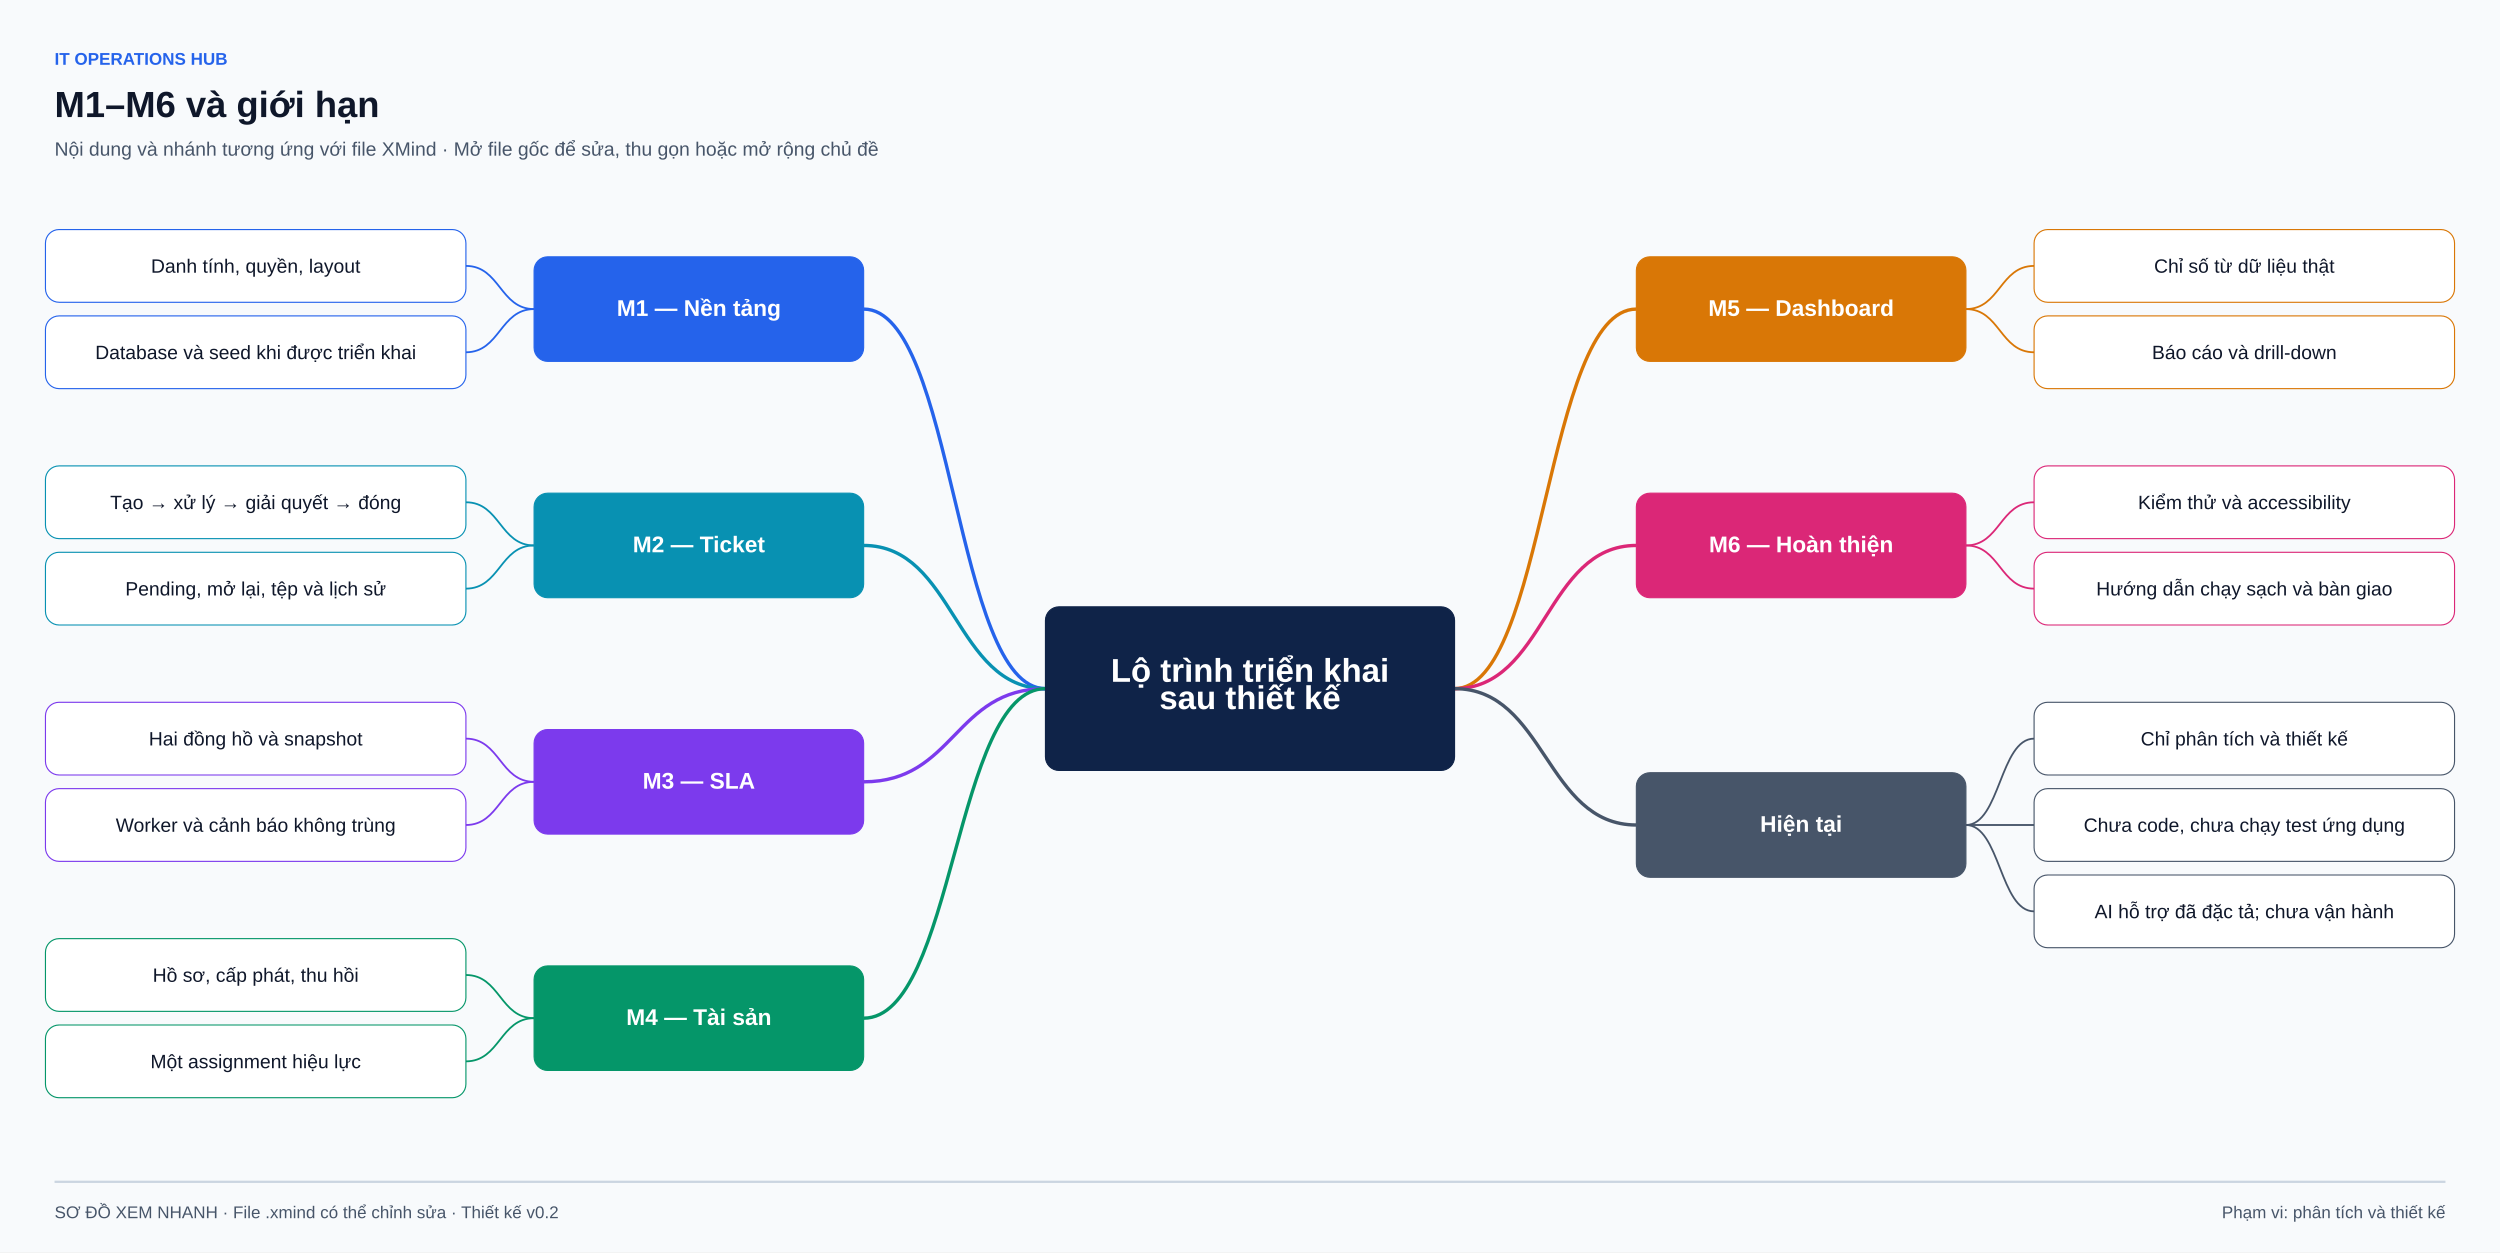
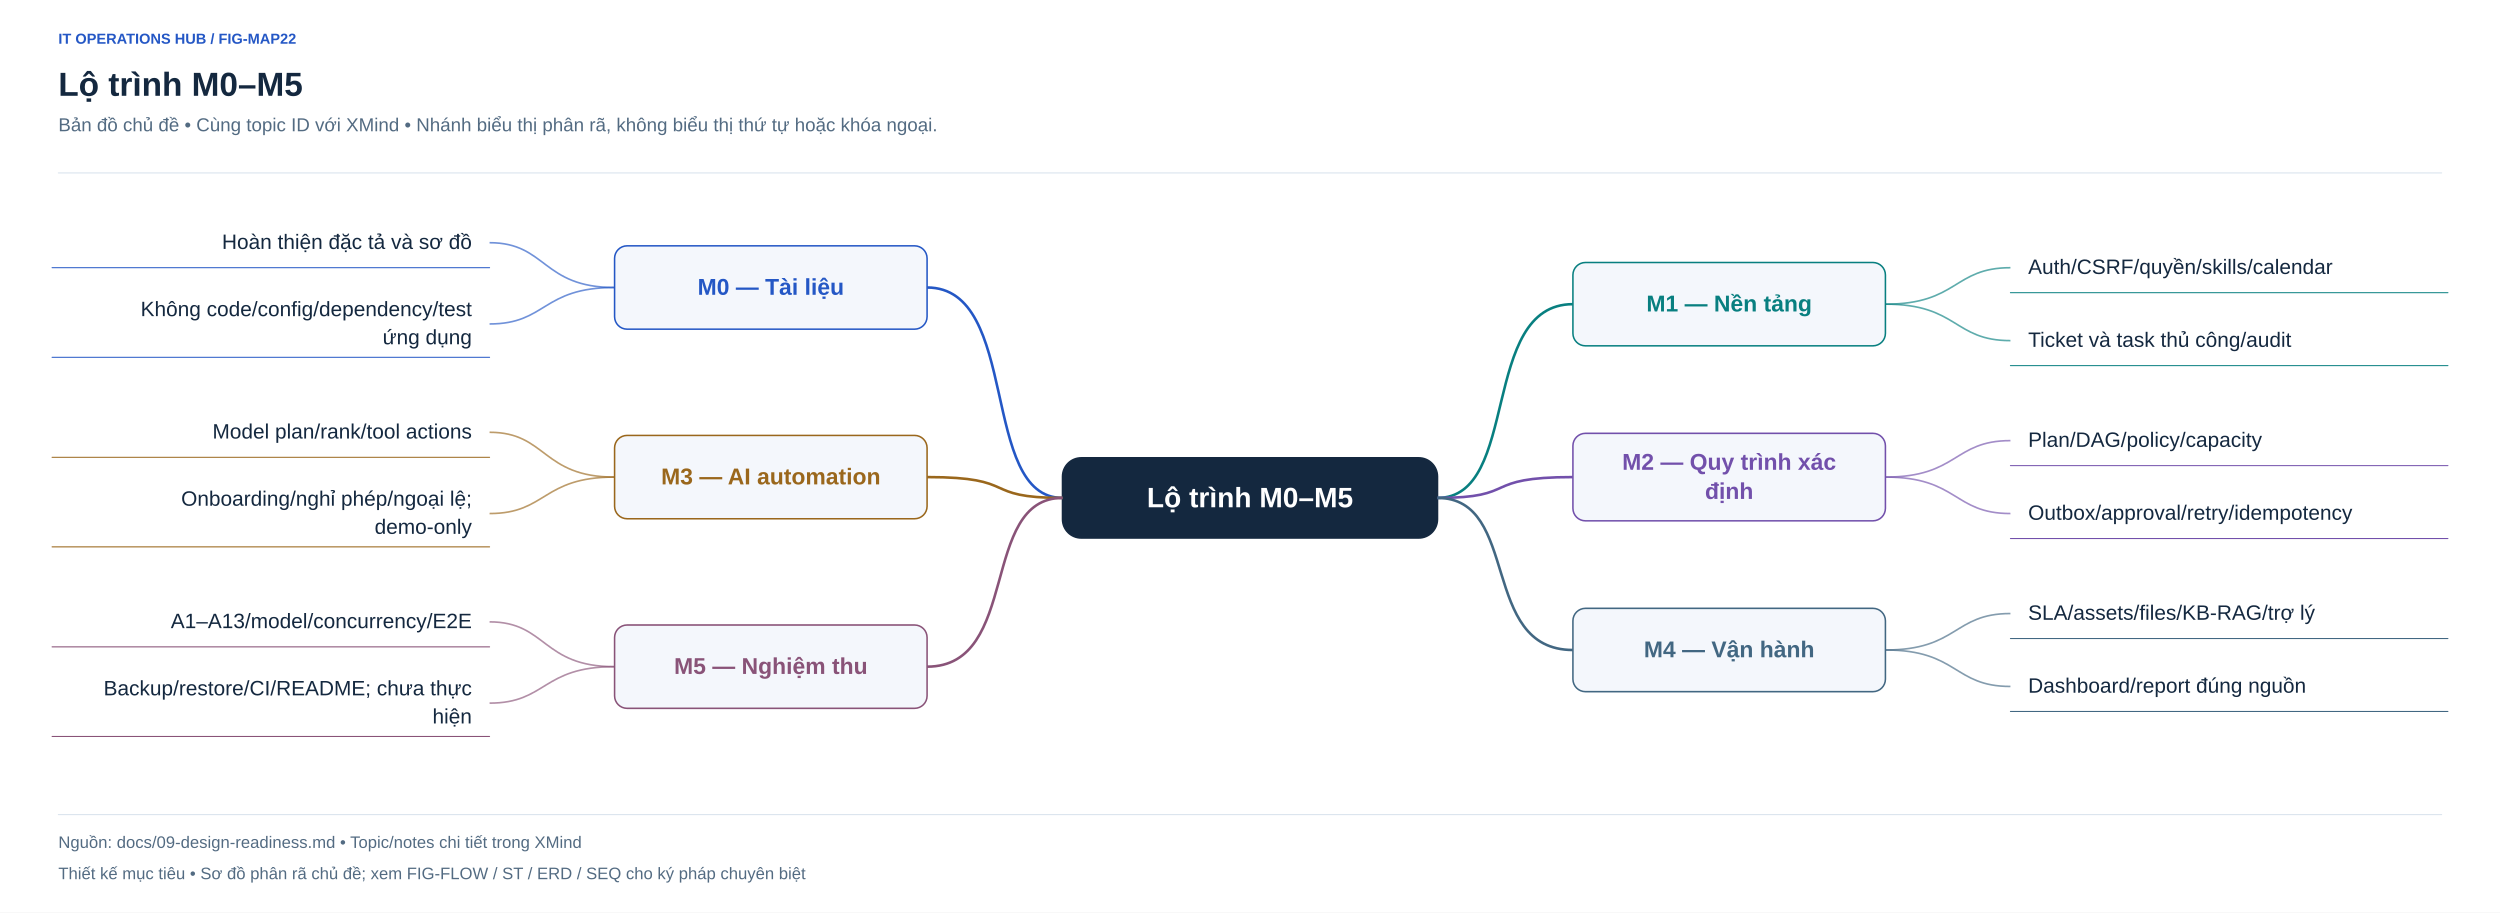
- <svg xmlns="http://www.w3.org/2000/svg" width="2200" height="1102" viewBox="0 0 2200 1102" role="img" aria-labelledby="title desc">
-   <style>text{font-family:Segoe UI,Arial,sans-serif}</style>
-   <rect x="0" y="0" width="2200" height="1102" rx="0" fill="#F8FAFC" />
-   <text x="48" y="57" font-size="15" font-weight="700" fill="#2563EB" text-anchor="start">IT OPERATIONS HUB</text>
-   <text x="48" y="103" font-size="32" font-weight="700" fill="#0F172A" text-anchor="start">M1–M6 và giới hạn</text>
-   <text x="48" y="137" font-size="17" font-weight="400" fill="#475569" text-anchor="start">Nội dung và nhánh tương ứng với file XMind · Mở file gốc để sửa, thu gọn hoặc mở rộng chủ đề</text>
-   <path d="M 920 606.0 C 840.0 606.0 840.0 272.0 760 272.0" fill="none" stroke="#2563EB" stroke-width="3" />
-   <path d="M 470 272.0 C 440.0 272.0 440.0 234.0 410 234.0" fill="none" stroke="#2563EB" stroke-width="1.6" />
-   <rect x="40" y="202.0" width="370" height="64" rx="12" fill="white" stroke="#2563EB" />
-   <text x="225.0" y="240.0" font-size="17" font-weight="400" fill="#0F172A" text-anchor="middle">Danh tính, quyền, layout</text>
-   <path d="M 470 272.0 C 440.0 272.0 440.0 310.0 410 310.0" fill="none" stroke="#2563EB" stroke-width="1.6" />
-   <rect x="40" y="278.0" width="370" height="64" rx="12" fill="white" stroke="#2563EB" />
-   <text x="225.0" y="316.0" font-size="17" font-weight="400" fill="#0F172A" text-anchor="middle">Database và seed khi được triển khai</text>
-   <rect x="470" y="226.0" width="290" height="92" rx="12" fill="#2563EB" stroke="#2563EB" />
-   <text x="615.0" y="278.0" font-size="20" font-weight="600" fill="white" text-anchor="middle">M1 — Nền tảng</text>
-   <path d="M 920 606.0 C 840.0 606.0 840.0 480.0 760 480.0" fill="none" stroke="#0891B2" stroke-width="3" />
-   <path d="M 470 480.0 C 440.0 480.0 440.0 442.0 410 442.0" fill="none" stroke="#0891B2" stroke-width="1.6" />
-   <rect x="40" y="410.0" width="370" height="64" rx="12" fill="white" stroke="#0891B2" />
-   <text x="225.0" y="448.0" font-size="17" font-weight="400" fill="#0F172A" text-anchor="middle">Tạo → xử lý → giải quyết → đóng</text>
-   <path d="M 470 480.0 C 440.0 480.0 440.0 518.0 410 518.0" fill="none" stroke="#0891B2" stroke-width="1.6" />
-   <rect x="40" y="486.0" width="370" height="64" rx="12" fill="white" stroke="#0891B2" />
-   <text x="225.0" y="524.0" font-size="17" font-weight="400" fill="#0F172A" text-anchor="middle">Pending, mở lại, tệp và lịch sử</text>
-   <rect x="470" y="434.0" width="290" height="92" rx="12" fill="#0891B2" stroke="#0891B2" />
-   <text x="615.0" y="486.0" font-size="20" font-weight="600" fill="white" text-anchor="middle">M2 — Ticket</text>
-   <path d="M 920 606.0 C 840.0 606.0 840.0 688.0 760 688.0" fill="none" stroke="#7C3AED" stroke-width="3" />
-   <path d="M 470 688.0 C 440.0 688.0 440.0 650.0 410 650.0" fill="none" stroke="#7C3AED" stroke-width="1.6" />
-   <rect x="40" y="618.0" width="370" height="64" rx="12" fill="white" stroke="#7C3AED" />
-   <text x="225.0" y="656.0" font-size="17" font-weight="400" fill="#0F172A" text-anchor="middle">Hai đồng hồ và snapshot</text>
-   <path d="M 470 688.0 C 440.0 688.0 440.0 726.0 410 726.0" fill="none" stroke="#7C3AED" stroke-width="1.6" />
-   <rect x="40" y="694.0" width="370" height="64" rx="12" fill="white" stroke="#7C3AED" />
-   <text x="225.0" y="732.0" font-size="17" font-weight="400" fill="#0F172A" text-anchor="middle">Worker và cảnh báo không trùng</text>
-   <rect x="470" y="642.0" width="290" height="92" rx="12" fill="#7C3AED" stroke="#7C3AED" />
-   <text x="615.0" y="694.0" font-size="20" font-weight="600" fill="white" text-anchor="middle">M3 — SLA</text>
-   <path d="M 920 606.0 C 840.0 606.0 840.0 896.0 760 896.0" fill="none" stroke="#059669" stroke-width="3" />
-   <path d="M 470 896.0 C 440.0 896.0 440.0 858.0 410 858.0" fill="none" stroke="#059669" stroke-width="1.6" />
-   <rect x="40" y="826.0" width="370" height="64" rx="12" fill="white" stroke="#059669" />
-   <text x="225.0" y="864.0" font-size="17" font-weight="400" fill="#0F172A" text-anchor="middle">Hồ sơ, cấp phát, thu hồi</text>
-   <path d="M 470 896.0 C 440.0 896.0 440.0 934.0 410 934.0" fill="none" stroke="#059669" stroke-width="1.6" />
-   <rect x="40" y="902.0" width="370" height="64" rx="12" fill="white" stroke="#059669" />
-   <text x="225.0" y="940.0" font-size="17" font-weight="400" fill="#0F172A" text-anchor="middle">Một assignment hiệu lực</text>
-   <rect x="470" y="850.0" width="290" height="92" rx="12" fill="#059669" stroke="#059669" />
-   <text x="615.0" y="902.0" font-size="20" font-weight="600" fill="white" text-anchor="middle">M4 — Tài sản</text>
-   <path d="M 1280 606.0 C 1360.0 606.0 1360.0 272.0 1440 272.0" fill="none" stroke="#D97706" stroke-width="3" />
-   <path d="M 1730 272.0 C 1760.0 272.0 1760.0 234.0 1790 234.0" fill="none" stroke="#D97706" stroke-width="1.6" />
-   <rect x="1790" y="202.0" width="370" height="64" rx="12" fill="white" stroke="#D97706" />
-   <text x="1975.0" y="240.0" font-size="17" font-weight="400" fill="#0F172A" text-anchor="middle">Chỉ số từ dữ liệu thật</text>
-   <path d="M 1730 272.0 C 1760.0 272.0 1760.0 310.0 1790 310.0" fill="none" stroke="#D97706" stroke-width="1.6" />
-   <rect x="1790" y="278.0" width="370" height="64" rx="12" fill="white" stroke="#D97706" />
-   <text x="1975.0" y="316.0" font-size="17" font-weight="400" fill="#0F172A" text-anchor="middle">Báo cáo và drill-down</text>
-   <rect x="1440" y="226.0" width="290" height="92" rx="12" fill="#D97706" stroke="#D97706" />
-   <text x="1585.0" y="278.0" font-size="20" font-weight="600" fill="white" text-anchor="middle">M5 — Dashboard</text>
-   <path d="M 1280 606.0 C 1360.0 606.0 1360.0 480.0 1440 480.0" fill="none" stroke="#DB2777" stroke-width="3" />
-   <path d="M 1730 480.0 C 1760.0 480.0 1760.0 442.0 1790 442.0" fill="none" stroke="#DB2777" stroke-width="1.6" />
-   <rect x="1790" y="410.0" width="370" height="64" rx="12" fill="white" stroke="#DB2777" />
-   <text x="1975.0" y="448.0" font-size="17" font-weight="400" fill="#0F172A" text-anchor="middle">Kiểm thử và accessibility</text>
-   <path d="M 1730 480.0 C 1760.0 480.0 1760.0 518.0 1790 518.0" fill="none" stroke="#DB2777" stroke-width="1.6" />
-   <rect x="1790" y="486.0" width="370" height="64" rx="12" fill="white" stroke="#DB2777" />
-   <text x="1975.0" y="524.0" font-size="17" font-weight="400" fill="#0F172A" text-anchor="middle">Hướng dẫn chạy sạch và bàn giao</text>
-   <rect x="1440" y="434.0" width="290" height="92" rx="12" fill="#DB2777" stroke="#DB2777" />
-   <text x="1585.0" y="486.0" font-size="20" font-weight="600" fill="white" text-anchor="middle">M6 — Hoàn thiện</text>
-   <path d="M 1280 606.0 C 1360.0 606.0 1360.0 726.0 1440 726.0" fill="none" stroke="#475569" stroke-width="3" />
-   <path d="M 1730 726.0 C 1760.0 726.0 1760.0 650.0 1790 650.0" fill="none" stroke="#475569" stroke-width="1.6" />
-   <rect x="1790" y="618.0" width="370" height="64" rx="12" fill="white" stroke="#475569" />
-   <text x="1975.0" y="656.0" font-size="17" font-weight="400" fill="#0F172A" text-anchor="middle">Chỉ phân tích và thiết kế</text>
-   <path d="M 1730 726.0 C 1760.0 726.0 1760.0 726.0 1790 726.0" fill="none" stroke="#475569" stroke-width="1.6" />
-   <rect x="1790" y="694.0" width="370" height="64" rx="12" fill="white" stroke="#475569" />
-   <text x="1975.0" y="732.0" font-size="17" font-weight="400" fill="#0F172A" text-anchor="middle">Chưa code, chưa chạy test ứng dụng</text>
-   <path d="M 1730 726.0 C 1760.0 726.0 1760.0 802.0 1790 802.0" fill="none" stroke="#475569" stroke-width="1.6" />
-   <rect x="1790" y="770.0" width="370" height="64" rx="12" fill="white" stroke="#475569" />
-   <text x="1975.0" y="808.0" font-size="17" font-weight="400" fill="#0F172A" text-anchor="middle">AI hỗ trợ đã đặc tả; chưa vận hành</text>
-   <rect x="1440" y="680.0" width="290" height="92" rx="12" fill="#475569" stroke="#475569" />
-   <text x="1585.0" y="732.0" font-size="20" font-weight="600" fill="white" text-anchor="middle">Hiện tại</text>
-   <rect x="920" y="534.0" width="360" height="144" rx="12" fill="#0F2348" stroke="#0F2348" />
-   <text x="1100.0" y="600.0" font-size="29" font-weight="700" fill="white" text-anchor="middle">Lộ trình triển khai</text>
-   <text x="1100.0" y="624.0" font-size="29" font-weight="700" fill="white" text-anchor="middle">sau thiết kế</text>
-   <line x1="48" y1="1040" x2="2152" y2="1040" stroke="#CBD5E1" stroke-width="2" />
-   <text x="48" y="1072" font-size="15" font-weight="400" fill="#475569" text-anchor="start">SƠ ĐỒ XEM NHANH · File .xmind có thể chỉnh sửa · Thiết kế v0.2</text>
-   <text x="2152" y="1072" font-size="15" font-weight="400" fill="#475569" text-anchor="end">Phạm vi: phân tích và thiết kế</text>
+ <svg xmlns="http://www.w3.org/2000/svg" width="2400" height="876" viewBox="0 0 2400 876" role="img" aria-labelledby="title desc" data-figure-id="FIG-MAP22" data-source-sheet="2cc9c75893f04db4961d1738c4">
+   <g font-family="Segoe UI,Arial,sans-serif">
+     <defs>
+       <marker id="arr" markerWidth="9" markerHeight="9" refX="8" refY="4.5" orient="auto-start-reverse" markerUnits="userSpaceOnUse">
+         <path d="M 0 0 L 9 4.5 L 0 9 Z" fill="#637D98" />
+       </marker>
+     </defs>
+     <rect x="0" y="0" width="2400" height="876" rx="0" fill="#FFFFFF" stroke="none" stroke-width="1.5" />
+     <text x="56" y="42" fill="#2457C5" font-size="14" font-weight="700" text-anchor="start" data-max-width="2288">IT OPERATIONS HUB  /  FIG-MAP22</text>
+     <text x="56" y="92" fill="#14283F" font-size="32" font-weight="700" text-anchor="start" data-max-width="2288">Lộ trình M0–M5</text>
+     <text x="56" y="126" fill="#536B82" font-size="18" font-weight="400" text-anchor="start" data-max-width="2288">Bản đồ chủ đề • Cùng topic ID với XMind • Nhánh biểu thị phân rã, không biểu thị thứ tự hoặc khóa ngoại.</text>
+     <path d="M 56 166 L 2344 166" fill="none" stroke="#D9E3ED" stroke-width="1" stroke-linecap="round" stroke-linejoin="round" />
+     <g data-topic="2f0858dc75f14969810f59bca9">
+       <rect x="1020" y="439.5" width="360" height="77" rx="18" fill="#14283F" stroke="#14283F" stroke-width="1.5" />
+       <text x="1200" y="487.0" fill="white" font-size="27" font-weight="700" text-anchor="middle" data-max-width="316">Lộ trình M0–M5</text>
+     </g>
+     <path d="M 1020 478.0 C 940 478.0, 980 276.0, 890 276.0" fill="none" stroke="#2457C5" stroke-width="2.5" />
+     <g data-topic="56ab1d8db949454e94a7eaa805">
+       <rect x="590" y="236.0" width="300" height="80" rx="12" fill="#F4F7FC" stroke="#2457C5" stroke-width="1.5" />
+       <text x="740" y="283.0" fill="#2457C5" font-size="22" font-weight="600" text-anchor="middle" data-max-width="276">M0 — Tài liệu</text>
+     </g>
+     <path d="M 590 276.0 C 520 276.0, 525 233.0, 470 233.0" fill="none" stroke="#2457C5" stroke-width="1.6" opacity=".65" />
+     <g data-topic="1505d9c5198b4e0e92a6cf4a05">
+       <text x="453" y="239.0" fill="#14283F" font-size="20" font-weight="400" text-anchor="end" data-max-width="386">Hoàn thiện đặc tả và sơ đồ</text>
+       <path d="M 50 257.0 L 470 257.0" fill="none" stroke="#2457C5" stroke-width="1" stroke-linecap="round" stroke-linejoin="round" />
+     </g>
+     <path d="M 590 276.0 C 520 276.0, 525 311.0, 470 311.0" fill="none" stroke="#2457C5" stroke-width="1.6" opacity=".65" />
+     <g data-topic="0780090ab7a64089bfb42c2856">
+       <text x="453" y="303.5" fill="#14283F" font-size="20" font-weight="400" text-anchor="end" data-max-width="386">Không code/config/dependency/test</text>
+       <text x="453" y="330.5" fill="#14283F" font-size="20" font-weight="400" text-anchor="end" data-max-width="386">ứng dụng</text>
+       <path d="M 50 343.0 L 470 343.0" fill="none" stroke="#2457C5" stroke-width="1" stroke-linecap="round" stroke-linejoin="round" />
+     </g>
+     <path d="M 1020 478.0 C 940 478.0, 980 458.0, 890 458.0" fill="none" stroke="#9A671C" stroke-width="2.5" />
+     <g data-topic="22205355e8884abe91deb37804">
+       <rect x="590" y="418.0" width="300" height="80" rx="12" fill="#F4F7FC" stroke="#9A671C" stroke-width="1.5" />
+       <text x="740" y="465.0" fill="#9A671C" font-size="22" font-weight="600" text-anchor="middle" data-max-width="276">M3 — AI automation</text>
+     </g>
+     <path d="M 590 458.0 C 520 458.0, 525 415.0, 470 415.0" fill="none" stroke="#9A671C" stroke-width="1.6" opacity=".65" />
+     <g data-topic="8eb871a5ddf9439da34a9fe2ac">
+       <text x="453" y="421.0" fill="#14283F" font-size="20" font-weight="400" text-anchor="end" data-max-width="386">Model plan/rank/tool actions</text>
+       <path d="M 50 439.0 L 470 439.0" fill="none" stroke="#9A671C" stroke-width="1" stroke-linecap="round" stroke-linejoin="round" />
+     </g>
+     <path d="M 590 458.0 C 520 458.0, 525 493.0, 470 493.0" fill="none" stroke="#9A671C" stroke-width="1.6" opacity=".65" />
+     <g data-topic="8d61e56c9bed40028d215b5338">
+       <text x="453" y="485.5" fill="#14283F" font-size="20" font-weight="400" text-anchor="end" data-max-width="386">Onboarding/nghỉ phép/ngoại lệ;</text>
+       <text x="453" y="512.5" fill="#14283F" font-size="20" font-weight="400" text-anchor="end" data-max-width="386">demo-only</text>
+       <path d="M 50 525.0 L 470 525.0" fill="none" stroke="#9A671C" stroke-width="1" stroke-linecap="round" stroke-linejoin="round" />
+     </g>
+     <path d="M 1020 478.0 C 940 478.0, 980 640.0, 890 640.0" fill="none" stroke="#895378" stroke-width="2.5" />
+     <g data-topic="6a77837ed6f54949aa7a7296a1">
+       <rect x="590" y="600.0" width="300" height="80" rx="12" fill="#F4F7FC" stroke="#895378" stroke-width="1.5" />
+       <text x="740" y="647.0" fill="#895378" font-size="22" font-weight="600" text-anchor="middle" data-max-width="276">M5 — Nghiệm thu</text>
+     </g>
+     <path d="M 590 640.0 C 520 640.0, 525 597.0, 470 597.0" fill="none" stroke="#895378" stroke-width="1.6" opacity=".65" />
+     <g data-topic="78d05a2c55494ffdb9367751fa">
+       <text x="453" y="603.0" fill="#14283F" font-size="20" font-weight="400" text-anchor="end" data-max-width="386">A1–A13/model/concurrency/E2E</text>
+       <path d="M 50 621.0 L 470 621.0" fill="none" stroke="#895378" stroke-width="1" stroke-linecap="round" stroke-linejoin="round" />
+     </g>
+     <path d="M 590 640.0 C 520 640.0, 525 675.0, 470 675.0" fill="none" stroke="#895378" stroke-width="1.6" opacity=".65" />
+     <g data-topic="15493257e0604cc6a4b356b493">
+       <text x="453" y="667.5" fill="#14283F" font-size="20" font-weight="400" text-anchor="end" data-max-width="386">Backup/restore/CI/README; chưa thực</text>
+       <text x="453" y="694.5" fill="#14283F" font-size="20" font-weight="400" text-anchor="end" data-max-width="386">hiện</text>
+       <path d="M 50 707.0 L 470 707.0" fill="none" stroke="#895378" stroke-width="1" stroke-linecap="round" stroke-linejoin="round" />
+     </g>
+     <path d="M 1380 478.0 C 1460 478.0, 1420 292.0, 1510 292.0" fill="none" stroke="#087F80" stroke-width="2.5" />
+     <g data-topic="fd5092d0ce96415e8b96b5c262">
+       <rect x="1510" y="252.0" width="300" height="80" rx="12" fill="#F4F7FC" stroke="#087F80" stroke-width="1.5" />
+       <text x="1660" y="299.0" fill="#087F80" font-size="22" font-weight="600" text-anchor="middle" data-max-width="276">M1 — Nền tảng</text>
+     </g>
+     <path d="M 1810 292.0 C 1880 292.0, 1875 257.0, 1930 257.0" fill="none" stroke="#087F80" stroke-width="1.6" opacity=".65" />
+     <g data-topic="3e34d6d1108e40308c1c212dc5">
+       <text x="1947" y="263.0" fill="#14283F" font-size="20" font-weight="400" text-anchor="start" data-max-width="386">Auth/CSRF/quyền/skills/calendar</text>
+       <path d="M 1930 281.0 L 2350 281.0" fill="none" stroke="#087F80" stroke-width="1" stroke-linecap="round" stroke-linejoin="round" />
+     </g>
+     <path d="M 1810 292.0 C 1880 292.0, 1875 327.0, 1930 327.0" fill="none" stroke="#087F80" stroke-width="1.6" opacity=".65" />
+     <g data-topic="d5cce757d0134a9fad897d5566">
+       <text x="1947" y="333.0" fill="#14283F" font-size="20" font-weight="400" text-anchor="start" data-max-width="386">Ticket và task thủ công/audit</text>
+       <path d="M 1930 351.0 L 2350 351.0" fill="none" stroke="#087F80" stroke-width="1" stroke-linecap="round" stroke-linejoin="round" />
+     </g>
+     <path d="M 1380 478.0 C 1460 478.0, 1420 458.0, 1510 458.0" fill="none" stroke="#7250AB" stroke-width="2.5" />
+     <g data-topic="67dc3ab33c49438a8c2a54d758">
+       <rect x="1510" y="416.0" width="300" height="84" rx="12" fill="#F4F7FC" stroke="#7250AB" stroke-width="1.5" />
+       <text x="1660" y="451.0" fill="#7250AB" font-size="22" font-weight="600" text-anchor="middle" data-max-width="276">M2 — Quy trình xác</text>
+       <text x="1660" y="479.0" fill="#7250AB" font-size="22" font-weight="600" text-anchor="middle" data-max-width="276">định</text>
+     </g>
+     <path d="M 1810 458.0 C 1880 458.0, 1875 423.0, 1930 423.0" fill="none" stroke="#7250AB" stroke-width="1.6" opacity=".65" />
+     <g data-topic="b553d83d276c464d95495245b3">
+       <text x="1947" y="429.0" fill="#14283F" font-size="20" font-weight="400" text-anchor="start" data-max-width="386">Plan/DAG/policy/capacity</text>
+       <path d="M 1930 447.0 L 2350 447.0" fill="none" stroke="#7250AB" stroke-width="1" stroke-linecap="round" stroke-linejoin="round" />
+     </g>
+     <path d="M 1810 458.0 C 1880 458.0, 1875 493.0, 1930 493.0" fill="none" stroke="#7250AB" stroke-width="1.6" opacity=".65" />
+     <g data-topic="b1196be705804e5ab1e7016e54">
+       <text x="1947" y="499.0" fill="#14283F" font-size="20" font-weight="400" text-anchor="start" data-max-width="386">Outbox/approval/retry/idempotency</text>
+       <path d="M 1930 517.0 L 2350 517.0" fill="none" stroke="#7250AB" stroke-width="1" stroke-linecap="round" stroke-linejoin="round" />
+     </g>
+     <path d="M 1380 478.0 C 1460 478.0, 1420 624.0, 1510 624.0" fill="none" stroke="#426782" stroke-width="2.5" />
+     <g data-topic="78e8c5fa70b546a894a3da790c">
+       <rect x="1510" y="584.0" width="300" height="80" rx="12" fill="#F4F7FC" stroke="#426782" stroke-width="1.5" />
+       <text x="1660" y="631.0" fill="#426782" font-size="22" font-weight="600" text-anchor="middle" data-max-width="276">M4 — Vận hành</text>
+     </g>
+     <path d="M 1810 624.0 C 1880 624.0, 1875 589.0, 1930 589.0" fill="none" stroke="#426782" stroke-width="1.6" opacity=".65" />
+     <g data-topic="deb5db55abbf43b4a8613b4411">
+       <text x="1947" y="595.0" fill="#14283F" font-size="20" font-weight="400" text-anchor="start" data-max-width="386">SLA/assets/files/KB-RAG/trợ lý</text>
+       <path d="M 1930 613.0 L 2350 613.0" fill="none" stroke="#426782" stroke-width="1" stroke-linecap="round" stroke-linejoin="round" />
+     </g>
+     <path d="M 1810 624.0 C 1880 624.0, 1875 659.0, 1930 659.0" fill="none" stroke="#426782" stroke-width="1.6" opacity=".65" />
+     <g data-topic="836d381cf68e4110a83bbc5a63">
+       <text x="1947" y="665.0" fill="#14283F" font-size="20" font-weight="400" text-anchor="start" data-max-width="386">Dashboard/report đúng nguồn</text>
+       <path d="M 1930 683.0 L 2350 683.0" fill="none" stroke="#426782" stroke-width="1" stroke-linecap="round" stroke-linejoin="round" />
+     </g>
+     <path d="M 56 782 L 2344 782" fill="none" stroke="#D9E3ED" stroke-width="1" stroke-linecap="round" stroke-linejoin="round" />
+     <text x="56" y="814" fill="#536B82" font-size="16" font-weight="400" text-anchor="start" data-max-width="2288">Nguồn: docs/09-design-readiness.md • Topic/notes chi tiết trong XMind</text>
+     <text x="56" y="844" fill="#536B82" font-size="16" font-weight="400" text-anchor="start" data-max-width="2288">Thiết kế mục tiêu • Sơ đồ phân rã chủ đề; xem FIG-FLOW / ST / ERD / SEQ cho ký pháp chuyên biệt</text>
+   </g>
</svg>
